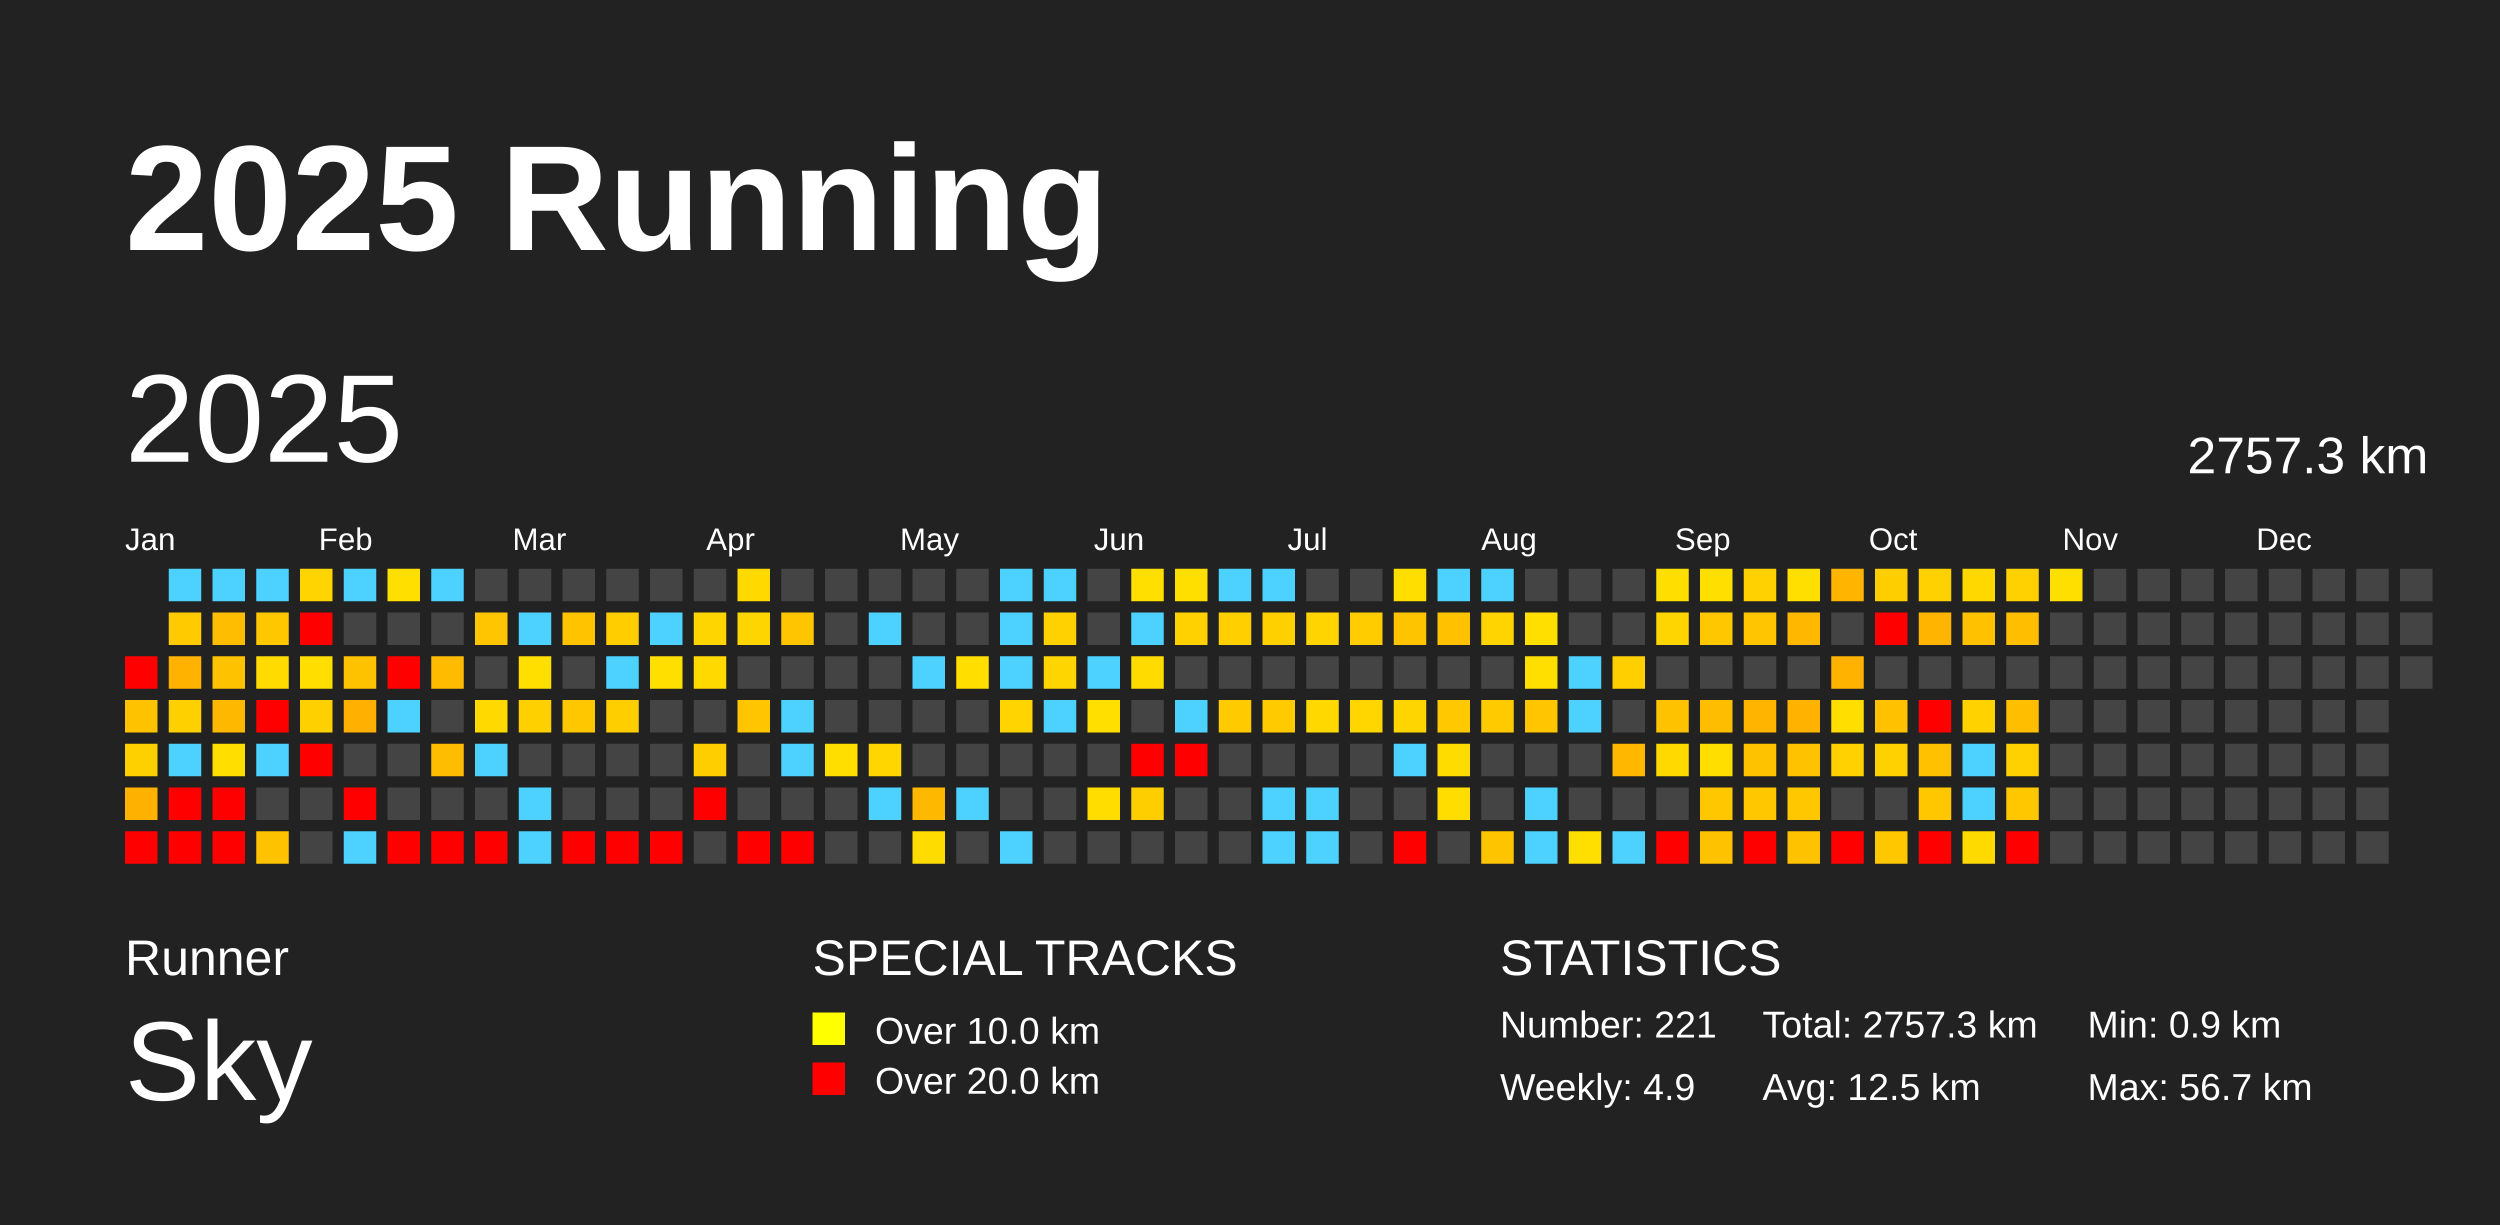
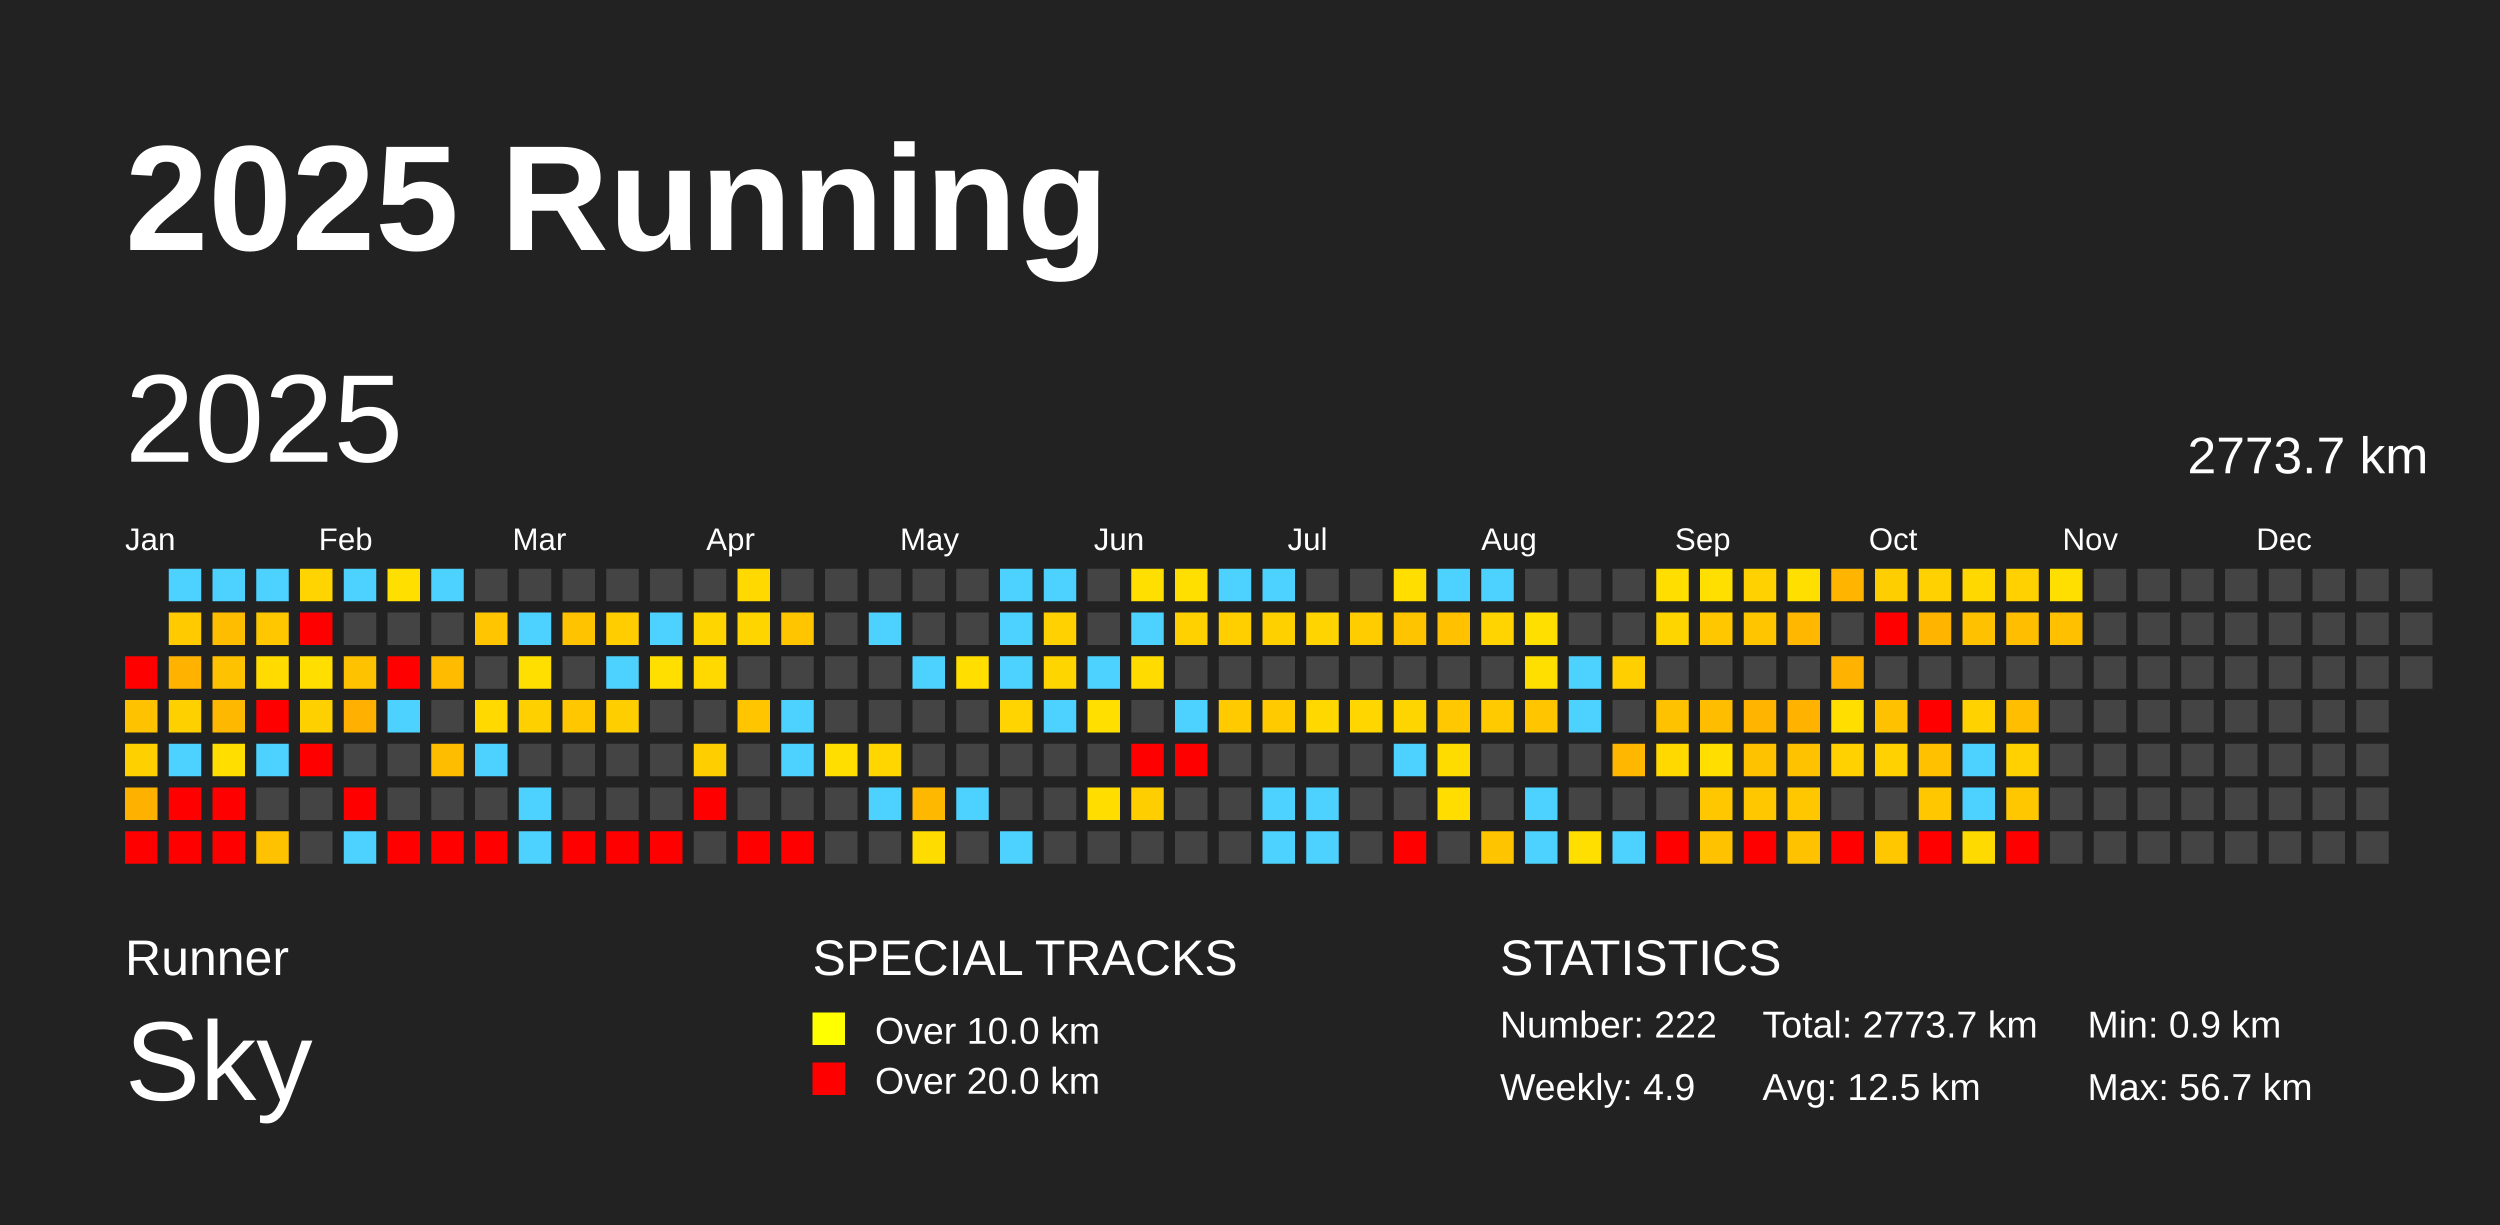
<svg xmlns="http://www.w3.org/2000/svg" baseProfile="full" height="98mm" version="1.1" viewBox="0,0,200,98" width="200mm">
  <defs />
  <rect fill="#222222" height="98" width="200" x="0" y="0" />
  <text fill="#FFFFFF" style="font-size:12px; font-family:Arial; font-weight:bold;" x="10" y="20">2025 Running</text>
  <text fill="#FFFFFF" style="font-size:4px; font-family:Arial" x="10" y="78">Runner</text>
  <text fill="#FFFFFF" style="font-size:9px; font-family:Arial" x="10" y="88">Sky</text>
  <text fill="#FFFFFF" style="font-size:4px; font-family:Arial" x="65" y="78">SPECIAL TRACKS</text>
  <rect fill="yellow" height="2.6" width="2.6" x="65" y="81" />
  <text fill="#FFFFFF" style="font-size:3px; font-family:Arial" x="70" y="83.5">Over 10.0 km</text>
  <rect fill="red" height="2.6" width="2.6" x="65" y="85" />
  <text fill="#FFFFFF" style="font-size:3px; font-family:Arial" x="70" y="87.5">Over 20.0 km</text>
  <text fill="#FFFFFF" style="font-size:4px; font-family:Arial" x="120" y="78">STATISTICS</text>
-   <text fill="#FFFFFF" style="font-size:3px; font-family:Arial" x="120" y="83">Number: 221</text>
+   <text fill="#FFFFFF" style="font-size:3px; font-family:Arial" x="120" y="83">Number: 222</text>
  <text fill="#FFFFFF" style="font-size:3px; font-family:Arial" x="120" y="88">Weekly: 4.9</text>
-   <text fill="#FFFFFF" style="font-size:3px; font-family:Arial" x="141" y="83">Total: 2757.3 km</text>
+   <text fill="#FFFFFF" style="font-size:3px; font-family:Arial" x="141" y="83">Total: 2773.7 km</text>
  <text fill="#FFFFFF" style="font-size:3px; font-family:Arial" x="141" y="88">Avg: 12.5 km</text>
  <text fill="#FFFFFF" style="font-size:3px; font-family:Arial" x="167" y="83">Min: 0.9 km</text>
  <text fill="#FFFFFF" style="font-size:3px; font-family:Arial" x="167" y="88">Max: 56.7 km</text>
  <text dominant-baseline="hanging" fill="#FFFFFF" style="font-size:10.0px; font-family:Arial;" x="10" y="30">2025</text>
-   <text dominant-baseline="hanging" fill="#FFFFFF" style="font-size:4.125px; font-family:Arial;" x="175" y="35">2757.3 km</text>
+   <text dominant-baseline="hanging" fill="#FFFFFF" style="font-size:4.125px; font-family:Arial;" x="175" y="35">2773.7 km</text>
  <text fill="#FFFFFF" style="font-size:2.5px; font-family:Arial" x="10.0" y="44">Jan</text>
  <text fill="#FFFFFF" style="font-size:2.5px; font-family:Arial" x="25.5" y="44">Feb</text>
  <text fill="#FFFFFF" style="font-size:2.5px; font-family:Arial" x="41.0" y="44">Mar</text>
  <text fill="#FFFFFF" style="font-size:2.5px; font-family:Arial" x="56.5" y="44">Apr</text>
  <text fill="#FFFFFF" style="font-size:2.5px; font-family:Arial" x="72.0" y="44">May</text>
  <text fill="#FFFFFF" style="font-size:2.5px; font-family:Arial" x="87.5" y="44">Jun</text>
  <text fill="#FFFFFF" style="font-size:2.5px; font-family:Arial" x="103.0" y="44">Jul</text>
  <text fill="#FFFFFF" style="font-size:2.5px; font-family:Arial" x="118.5" y="44">Aug</text>
  <text fill="#FFFFFF" style="font-size:2.5px; font-family:Arial" x="134.0" y="44">Sep</text>
  <text fill="#FFFFFF" style="font-size:2.5px; font-family:Arial" x="149.5" y="44">Oct</text>
  <text fill="#FFFFFF" style="font-size:2.5px; font-family:Arial" x="165.0" y="44">Nov</text>
  <text fill="#FFFFFF" style="font-size:2.5px; font-family:Arial" x="180.5" y="44">Dec</text>
  <rect fill="red" height="2.6" width="2.6" x="10.0" y="52.5" />
  <rect fill="#ffc200" height="2.6" width="2.6" x="10.0" y="56.0" />
  <rect fill="#ffd000" height="2.6" width="2.6" x="10.0" y="59.5" />
  <rect fill="#ffb100" height="2.6" width="2.6" x="10.0" y="63.0" />
  <rect fill="red" height="2.6" width="2.6" x="10.0" y="66.5" />
  <rect fill="#4dd2ff" height="2.6" width="2.6" x="13.5" y="45.5" />
  <rect fill="#ffcb00" height="2.6" width="2.6" x="13.5" y="49.0" />
  <rect fill="#ffb300" height="2.6" width="2.6" x="13.5" y="52.5" />
  <rect fill="#ffd000" height="2.6" width="2.6" x="13.5" y="56.0" />
  <rect fill="#4dd2ff" height="2.6" width="2.6" x="13.5" y="59.5" />
  <rect fill="red" height="2.6" width="2.6" x="13.5" y="63.0" />
  <rect fill="red" height="2.6" width="2.6" x="13.5" y="66.5" />
  <rect fill="#4dd2ff" height="2.6" width="2.6" x="17.0" y="45.5" />
  <rect fill="#ffbd00" height="2.6" width="2.6" x="17.0" y="49.0" />
  <rect fill="#ffc200" height="2.6" width="2.6" x="17.0" y="52.5" />
  <rect fill="#ffb800" height="2.6" width="2.6" x="17.0" y="56.0" />
  <rect fill="#ffde00" height="2.6" width="2.6" x="17.0" y="59.5" />
  <rect fill="red" height="2.6" width="2.6" x="17.0" y="63.0" />
  <rect fill="red" height="2.6" width="2.6" x="17.0" y="66.5" />
  <rect fill="#4dd2ff" height="2.6" width="2.6" x="20.5" y="45.5" />
  <rect fill="#ffc700" height="2.6" width="2.6" x="20.5" y="49.0" />
  <rect fill="#ffdb00" height="2.6" width="2.6" x="20.5" y="52.5" />
  <rect fill="red" height="2.6" width="2.6" x="20.5" y="56.0" />
  <rect fill="#4dd2ff" height="2.6" width="2.6" x="20.5" y="59.5" />
  <rect fill="#444444" height="2.6" width="2.6" x="20.5" y="63.0" />
  <rect fill="#ffc200" height="2.6" width="2.6" x="20.5" y="66.5" />
  <rect fill="#ffd400" height="2.6" width="2.6" x="24.0" y="45.5" />
  <rect fill="red" height="2.6" width="2.6" x="24.0" y="49.0" />
  <rect fill="#ffde00" height="2.6" width="2.6" x="24.0" y="52.5" />
  <rect fill="#ffd000" height="2.6" width="2.6" x="24.0" y="56.0" />
  <rect fill="red" height="2.6" width="2.6" x="24.0" y="59.5" />
  <rect fill="#444444" height="2.6" width="2.6" x="24.0" y="63.0" />
  <rect fill="#444444" height="2.6" width="2.6" x="24.0" y="66.5" />
  <rect fill="#4dd2ff" height="2.6" width="2.6" x="27.5" y="45.5" />
  <rect fill="#444444" height="2.6" width="2.6" x="27.5" y="49.0" />
  <rect fill="#ffc200" height="2.6" width="2.6" x="27.5" y="52.5" />
  <rect fill="#ffb000" height="2.6" width="2.6" x="27.5" y="56.0" />
  <rect fill="#444444" height="2.6" width="2.6" x="27.5" y="59.5" />
  <rect fill="red" height="2.6" width="2.6" x="27.5" y="63.0" />
  <rect fill="#4dd2ff" height="2.6" width="2.6" x="27.5" y="66.5" />
  <rect fill="#ffdf00" height="2.6" width="2.6" x="31.0" y="45.5" />
  <rect fill="#444444" height="2.6" width="2.6" x="31.0" y="49.0" />
  <rect fill="red" height="2.6" width="2.6" x="31.0" y="52.5" />
  <rect fill="#4dd2ff" height="2.6" width="2.6" x="31.0" y="56.0" />
  <rect fill="#444444" height="2.6" width="2.6" x="31.0" y="59.5" />
  <rect fill="#444444" height="2.6" width="2.6" x="31.0" y="63.0" />
  <rect fill="red" height="2.6" width="2.6" x="31.0" y="66.5" />
  <rect fill="#4dd2ff" height="2.6" width="2.6" x="34.5" y="45.5" />
  <rect fill="#444444" height="2.6" width="2.6" x="34.5" y="49.0" />
  <rect fill="#ffbb00" height="2.6" width="2.6" x="34.5" y="52.5" />
  <rect fill="#444444" height="2.6" width="2.6" x="34.5" y="56.0" />
  <rect fill="#ffbd00" height="2.6" width="2.6" x="34.5" y="59.5" />
  <rect fill="#444444" height="2.6" width="2.6" x="34.5" y="63.0" />
  <rect fill="red" height="2.6" width="2.6" x="34.5" y="66.5" />
  <rect fill="#444444" height="2.6" width="2.6" x="38.0" y="45.5" />
  <rect fill="#ffc500" height="2.6" width="2.6" x="38.0" y="49.0" />
  <rect fill="#444444" height="2.6" width="2.6" x="38.0" y="52.5" />
  <rect fill="#ffd900" height="2.6" width="2.6" x="38.0" y="56.0" />
  <rect fill="#4dd2ff" height="2.6" width="2.6" x="38.0" y="59.5" />
  <rect fill="#444444" height="2.6" width="2.6" x="38.0" y="63.0" />
  <rect fill="red" height="2.6" width="2.6" x="38.0" y="66.5" />
  <rect fill="#444444" height="2.6" width="2.6" x="41.5" y="45.5" />
  <rect fill="#4dd2ff" height="2.6" width="2.6" x="41.5" y="49.0" />
  <rect fill="#ffdf00" height="2.6" width="2.6" x="41.5" y="52.5" />
  <rect fill="#ffd000" height="2.6" width="2.6" x="41.5" y="56.0" />
  <rect fill="#444444" height="2.6" width="2.6" x="41.5" y="59.5" />
  <rect fill="#4dd2ff" height="2.6" width="2.6" x="41.5" y="63.0" />
  <rect fill="#4dd2ff" height="2.6" width="2.6" x="41.5" y="66.5" />
  <rect fill="#444444" height="2.6" width="2.6" x="45.0" y="45.5" />
  <rect fill="#ffc300" height="2.6" width="2.6" x="45.0" y="49.0" />
  <rect fill="#444444" height="2.6" width="2.6" x="45.0" y="52.5" />
  <rect fill="#ffc700" height="2.6" width="2.6" x="45.0" y="56.0" />
  <rect fill="#444444" height="2.6" width="2.6" x="45.0" y="59.5" />
  <rect fill="#444444" height="2.6" width="2.6" x="45.0" y="63.0" />
  <rect fill="red" height="2.6" width="2.6" x="45.0" y="66.5" />
  <rect fill="#444444" height="2.6" width="2.6" x="48.5" y="45.5" />
  <rect fill="#ffcd00" height="2.6" width="2.6" x="48.5" y="49.0" />
  <rect fill="#4dd2ff" height="2.6" width="2.6" x="48.5" y="52.5" />
  <rect fill="#ffce00" height="2.6" width="2.6" x="48.5" y="56.0" />
  <rect fill="#444444" height="2.6" width="2.6" x="48.5" y="59.5" />
  <rect fill="#444444" height="2.6" width="2.6" x="48.5" y="63.0" />
  <rect fill="red" height="2.6" width="2.6" x="48.5" y="66.5" />
  <rect fill="#444444" height="2.6" width="2.6" x="52.0" y="45.5" />
  <rect fill="#4dd2ff" height="2.6" width="2.6" x="52.0" y="49.0" />
  <rect fill="#ffdf00" height="2.6" width="2.6" x="52.0" y="52.5" />
  <rect fill="#444444" height="2.6" width="2.6" x="52.0" y="56.0" />
  <rect fill="#444444" height="2.6" width="2.6" x="52.0" y="59.5" />
  <rect fill="#444444" height="2.6" width="2.6" x="52.0" y="63.0" />
  <rect fill="red" height="2.6" width="2.6" x="52.0" y="66.5" />
  <rect fill="#444444" height="2.6" width="2.6" x="55.5" y="45.5" />
  <rect fill="#ffd500" height="2.6" width="2.6" x="55.5" y="49.0" />
  <rect fill="#ffd900" height="2.6" width="2.6" x="55.5" y="52.5" />
  <rect fill="#444444" height="2.6" width="2.6" x="55.5" y="56.0" />
  <rect fill="#ffce00" height="2.6" width="2.6" x="55.5" y="59.5" />
  <rect fill="red" height="2.6" width="2.6" x="55.5" y="63.0" />
  <rect fill="#444444" height="2.6" width="2.6" x="55.5" y="66.5" />
  <rect fill="#ffd900" height="2.6" width="2.6" x="59.0" y="45.5" />
  <rect fill="#ffd500" height="2.6" width="2.6" x="59.0" y="49.0" />
  <rect fill="#444444" height="2.6" width="2.6" x="59.0" y="52.5" />
  <rect fill="#ffc600" height="2.6" width="2.6" x="59.0" y="56.0" />
  <rect fill="#444444" height="2.6" width="2.6" x="59.0" y="59.5" />
  <rect fill="#444444" height="2.6" width="2.6" x="59.0" y="63.0" />
  <rect fill="red" height="2.6" width="2.6" x="59.0" y="66.5" />
  <rect fill="#444444" height="2.6" width="2.6" x="62.5" y="45.5" />
  <rect fill="#ffc600" height="2.6" width="2.6" x="62.5" y="49.0" />
  <rect fill="#444444" height="2.6" width="2.6" x="62.5" y="52.5" />
  <rect fill="#4dd2ff" height="2.6" width="2.6" x="62.5" y="56.0" />
  <rect fill="#4dd2ff" height="2.6" width="2.6" x="62.5" y="59.5" />
  <rect fill="#444444" height="2.6" width="2.6" x="62.5" y="63.0" />
  <rect fill="red" height="2.6" width="2.6" x="62.5" y="66.5" />
  <rect fill="#444444" height="2.6" width="2.6" x="66.0" y="45.5" />
  <rect fill="#444444" height="2.6" width="2.6" x="66.0" y="49.0" />
  <rect fill="#444444" height="2.6" width="2.6" x="66.0" y="52.5" />
  <rect fill="#444444" height="2.6" width="2.6" x="66.0" y="56.0" />
  <rect fill="#ffde00" height="2.6" width="2.6" x="66.0" y="59.5" />
  <rect fill="#444444" height="2.6" width="2.6" x="66.0" y="63.0" />
  <rect fill="#444444" height="2.6" width="2.6" x="66.0" y="66.5" />
  <rect fill="#444444" height="2.6" width="2.6" x="69.5" y="45.5" />
  <rect fill="#4dd2ff" height="2.6" width="2.6" x="69.5" y="49.0" />
  <rect fill="#444444" height="2.6" width="2.6" x="69.5" y="52.5" />
  <rect fill="#444444" height="2.6" width="2.6" x="69.5" y="56.0" />
  <rect fill="#ffd600" height="2.6" width="2.6" x="69.5" y="59.5" />
  <rect fill="#4dd2ff" height="2.6" width="2.6" x="69.5" y="63.0" />
  <rect fill="#444444" height="2.6" width="2.6" x="69.5" y="66.5" />
  <rect fill="#444444" height="2.6" width="2.6" x="73.0" y="45.5" />
  <rect fill="#444444" height="2.6" width="2.6" x="73.0" y="49.0" />
  <rect fill="#4dd2ff" height="2.6" width="2.6" x="73.0" y="52.5" />
  <rect fill="#444444" height="2.6" width="2.6" x="73.0" y="56.0" />
  <rect fill="#444444" height="2.6" width="2.6" x="73.0" y="59.5" />
  <rect fill="#ffb800" height="2.6" width="2.6" x="73.0" y="63.0" />
  <rect fill="#ffdc00" height="2.6" width="2.6" x="73.0" y="66.5" />
  <rect fill="#444444" height="2.6" width="2.6" x="76.5" y="45.5" />
  <rect fill="#444444" height="2.6" width="2.6" x="76.5" y="49.0" />
  <rect fill="#ffde00" height="2.6" width="2.6" x="76.5" y="52.5" />
  <rect fill="#444444" height="2.6" width="2.6" x="76.5" y="56.0" />
  <rect fill="#444444" height="2.6" width="2.6" x="76.5" y="59.5" />
  <rect fill="#4dd2ff" height="2.6" width="2.6" x="76.5" y="63.0" />
  <rect fill="#444444" height="2.6" width="2.6" x="76.5" y="66.5" />
  <rect fill="#4dd2ff" height="2.6" width="2.6" x="80.0" y="45.5" />
  <rect fill="#4dd2ff" height="2.6" width="2.6" x="80.0" y="49.0" />
  <rect fill="#4dd2ff" height="2.6" width="2.6" x="80.0" y="52.5" />
  <rect fill="#ffd400" height="2.6" width="2.6" x="80.0" y="56.0" />
  <rect fill="#444444" height="2.6" width="2.6" x="80.0" y="59.5" />
  <rect fill="#444444" height="2.6" width="2.6" x="80.0" y="63.0" />
  <rect fill="#4dd2ff" height="2.6" width="2.6" x="80.0" y="66.5" />
  <rect fill="#4dd2ff" height="2.6" width="2.6" x="83.5" y="45.5" />
  <rect fill="#ffd100" height="2.6" width="2.6" x="83.5" y="49.0" />
  <rect fill="#ffd500" height="2.6" width="2.6" x="83.5" y="52.5" />
  <rect fill="#4dd2ff" height="2.6" width="2.6" x="83.5" y="56.0" />
  <rect fill="#444444" height="2.6" width="2.6" x="83.5" y="59.5" />
  <rect fill="#444444" height="2.6" width="2.6" x="83.5" y="63.0" />
  <rect fill="#444444" height="2.6" width="2.6" x="83.5" y="66.5" />
  <rect fill="#444444" height="2.6" width="2.6" x="87.0" y="45.5" />
  <rect fill="#444444" height="2.6" width="2.6" x="87.0" y="49.0" />
  <rect fill="#4dd2ff" height="2.6" width="2.6" x="87.0" y="52.5" />
  <rect fill="#ffdf00" height="2.6" width="2.6" x="87.0" y="56.0" />
  <rect fill="#444444" height="2.6" width="2.6" x="87.0" y="59.5" />
  <rect fill="#ffdd00" height="2.6" width="2.6" x="87.0" y="63.0" />
  <rect fill="#444444" height="2.6" width="2.6" x="87.0" y="66.5" />
  <rect fill="#ffdf00" height="2.6" width="2.6" x="90.5" y="45.5" />
  <rect fill="#4dd2ff" height="2.6" width="2.6" x="90.5" y="49.0" />
  <rect fill="#ffdb00" height="2.6" width="2.6" x="90.5" y="52.5" />
  <rect fill="#444444" height="2.6" width="2.6" x="90.5" y="56.0" />
  <rect fill="red" height="2.6" width="2.6" x="90.5" y="59.5" />
  <rect fill="#ffce00" height="2.6" width="2.6" x="90.5" y="63.0" />
  <rect fill="#444444" height="2.6" width="2.6" x="90.5" y="66.5" />
  <rect fill="#ffdf00" height="2.6" width="2.6" x="94.0" y="45.5" />
  <rect fill="#ffd100" height="2.6" width="2.6" x="94.0" y="49.0" />
  <rect fill="#444444" height="2.6" width="2.6" x="94.0" y="52.5" />
  <rect fill="#4dd2ff" height="2.6" width="2.6" x="94.0" y="56.0" />
  <rect fill="red" height="2.6" width="2.6" x="94.0" y="59.5" />
  <rect fill="#444444" height="2.6" width="2.6" x="94.0" y="63.0" />
  <rect fill="#444444" height="2.6" width="2.6" x="94.0" y="66.5" />
  <rect fill="#4dd2ff" height="2.6" width="2.6" x="97.5" y="45.5" />
  <rect fill="#ffcf00" height="2.6" width="2.6" x="97.5" y="49.0" />
  <rect fill="#444444" height="2.6" width="2.6" x="97.5" y="52.5" />
  <rect fill="#ffca00" height="2.6" width="2.6" x="97.5" y="56.0" />
  <rect fill="#444444" height="2.6" width="2.6" x="97.5" y="59.5" />
  <rect fill="#444444" height="2.6" width="2.6" x="97.5" y="63.0" />
  <rect fill="#444444" height="2.6" width="2.6" x="97.5" y="66.5" />
  <rect fill="#4dd2ff" height="2.6" width="2.6" x="101.0" y="45.5" />
  <rect fill="#ffd000" height="2.6" width="2.6" x="101.0" y="49.0" />
  <rect fill="#444444" height="2.6" width="2.6" x="101.0" y="52.5" />
  <rect fill="#ffca00" height="2.6" width="2.6" x="101.0" y="56.0" />
  <rect fill="#444444" height="2.6" width="2.6" x="101.0" y="59.5" />
  <rect fill="#4dd2ff" height="2.6" width="2.6" x="101.0" y="63.0" />
  <rect fill="#4dd2ff" height="2.6" width="2.6" x="101.0" y="66.5" />
  <rect fill="#444444" height="2.6" width="2.6" x="104.5" y="45.5" />
  <rect fill="#ffd400" height="2.6" width="2.6" x="104.5" y="49.0" />
  <rect fill="#444444" height="2.6" width="2.6" x="104.5" y="52.5" />
  <rect fill="#ffd800" height="2.6" width="2.6" x="104.5" y="56.0" />
  <rect fill="#444444" height="2.6" width="2.6" x="104.5" y="59.5" />
  <rect fill="#4dd2ff" height="2.6" width="2.6" x="104.5" y="63.0" />
  <rect fill="#4dd2ff" height="2.6" width="2.6" x="104.5" y="66.5" />
  <rect fill="#444444" height="2.6" width="2.6" x="108.0" y="45.5" />
  <rect fill="#ffcc00" height="2.6" width="2.6" x="108.0" y="49.0" />
  <rect fill="#444444" height="2.6" width="2.6" x="108.0" y="52.5" />
  <rect fill="#ffd600" height="2.6" width="2.6" x="108.0" y="56.0" />
  <rect fill="#444444" height="2.6" width="2.6" x="108.0" y="59.5" />
  <rect fill="#444444" height="2.6" width="2.6" x="108.0" y="63.0" />
  <rect fill="#444444" height="2.6" width="2.6" x="108.0" y="66.5" />
  <rect fill="#ffde00" height="2.6" width="2.6" x="111.5" y="45.5" />
  <rect fill="#ffc400" height="2.6" width="2.6" x="111.5" y="49.0" />
  <rect fill="#444444" height="2.6" width="2.6" x="111.5" y="52.5" />
  <rect fill="#ffd500" height="2.6" width="2.6" x="111.5" y="56.0" />
  <rect fill="#4dd2ff" height="2.6" width="2.6" x="111.5" y="59.5" />
  <rect fill="#444444" height="2.6" width="2.6" x="111.5" y="63.0" />
  <rect fill="red" height="2.6" width="2.6" x="111.5" y="66.5" />
  <rect fill="#4dd2ff" height="2.6" width="2.6" x="115.0" y="45.5" />
  <rect fill="#ffc100" height="2.6" width="2.6" x="115.0" y="49.0" />
  <rect fill="#444444" height="2.6" width="2.6" x="115.0" y="52.5" />
  <rect fill="#ffc800" height="2.6" width="2.6" x="115.0" y="56.0" />
  <rect fill="#ffdc00" height="2.6" width="2.6" x="115.0" y="59.5" />
  <rect fill="#ffdd00" height="2.6" width="2.6" x="115.0" y="63.0" />
  <rect fill="#444444" height="2.6" width="2.6" x="115.0" y="66.5" />
  <rect fill="#4dd2ff" height="2.6" width="2.6" x="118.5" y="45.5" />
  <rect fill="#ffd400" height="2.6" width="2.6" x="118.5" y="49.0" />
  <rect fill="#444444" height="2.6" width="2.6" x="118.5" y="52.5" />
  <rect fill="#ffca00" height="2.6" width="2.6" x="118.5" y="56.0" />
  <rect fill="#444444" height="2.6" width="2.6" x="118.5" y="59.5" />
  <rect fill="#444444" height="2.6" width="2.6" x="118.5" y="63.0" />
  <rect fill="#ffc400" height="2.6" width="2.6" x="118.5" y="66.5" />
  <rect fill="#444444" height="2.6" width="2.6" x="122.0" y="45.5" />
  <rect fill="#ffdf00" height="2.6" width="2.6" x="122.0" y="49.0" />
  <rect fill="#ffdf00" height="2.6" width="2.6" x="122.0" y="52.5" />
  <rect fill="#ffc600" height="2.6" width="2.6" x="122.0" y="56.0" />
  <rect fill="#444444" height="2.6" width="2.6" x="122.0" y="59.5" />
  <rect fill="#4dd2ff" height="2.6" width="2.6" x="122.0" y="63.0" />
  <rect fill="#4dd2ff" height="2.6" width="2.6" x="122.0" y="66.5" />
  <rect fill="#444444" height="2.6" width="2.6" x="125.5" y="45.5" />
  <rect fill="#444444" height="2.6" width="2.6" x="125.5" y="49.0" />
  <rect fill="#4dd2ff" height="2.6" width="2.6" x="125.5" y="52.5" />
  <rect fill="#4dd2ff" height="2.6" width="2.6" x="125.5" y="56.0" />
  <rect fill="#444444" height="2.6" width="2.6" x="125.5" y="59.5" />
  <rect fill="#444444" height="2.6" width="2.6" x="125.5" y="63.0" />
  <rect fill="#ffdf00" height="2.6" width="2.6" x="125.5" y="66.5" />
  <rect fill="#444444" height="2.6" width="2.6" x="129.0" y="45.5" />
  <rect fill="#444444" height="2.6" width="2.6" x="129.0" y="49.0" />
  <rect fill="#ffcf00" height="2.6" width="2.6" x="129.0" y="52.5" />
  <rect fill="#444444" height="2.6" width="2.6" x="129.0" y="56.0" />
  <rect fill="#ffb700" height="2.6" width="2.6" x="129.0" y="59.5" />
  <rect fill="#444444" height="2.6" width="2.6" x="129.0" y="63.0" />
  <rect fill="#4dd2ff" height="2.6" width="2.6" x="129.0" y="66.5" />
  <rect fill="#ffde00" height="2.6" width="2.6" x="132.5" y="45.5" />
  <rect fill="#ffd500" height="2.6" width="2.6" x="132.5" y="49.0" />
  <rect fill="#444444" height="2.6" width="2.6" x="132.5" y="52.5" />
  <rect fill="#ffc200" height="2.6" width="2.6" x="132.5" y="56.0" />
  <rect fill="#ffd900" height="2.6" width="2.6" x="132.5" y="59.5" />
  <rect fill="#444444" height="2.6" width="2.6" x="132.5" y="63.0" />
  <rect fill="red" height="2.6" width="2.6" x="132.5" y="66.5" />
  <rect fill="#ffdf00" height="2.6" width="2.6" x="136.0" y="45.5" />
  <rect fill="#ffc700" height="2.6" width="2.6" x="136.0" y="49.0" />
  <rect fill="#444444" height="2.6" width="2.6" x="136.0" y="52.5" />
  <rect fill="#ffbd00" height="2.6" width="2.6" x="136.0" y="56.0" />
  <rect fill="#ffde00" height="2.6" width="2.6" x="136.0" y="59.5" />
  <rect fill="#ffc700" height="2.6" width="2.6" x="136.0" y="63.0" />
  <rect fill="#ffc200" height="2.6" width="2.6" x="136.0" y="66.5" />
  <rect fill="#ffd100" height="2.6" width="2.6" x="139.5" y="45.5" />
  <rect fill="#ffc600" height="2.6" width="2.6" x="139.5" y="49.0" />
  <rect fill="#444444" height="2.6" width="2.6" x="139.5" y="52.5" />
  <rect fill="#ffb400" height="2.6" width="2.6" x="139.5" y="56.0" />
  <rect fill="#ffc200" height="2.6" width="2.6" x="139.5" y="59.5" />
  <rect fill="#ffc700" height="2.6" width="2.6" x="139.5" y="63.0" />
  <rect fill="red" height="2.6" width="2.6" x="139.5" y="66.5" />
  <rect fill="#ffdf00" height="2.6" width="2.6" x="143.0" y="45.5" />
  <rect fill="#ffb700" height="2.6" width="2.6" x="143.0" y="49.0" />
  <rect fill="#444444" height="2.6" width="2.6" x="143.0" y="52.5" />
  <rect fill="#ffb300" height="2.6" width="2.6" x="143.0" y="56.0" />
  <rect fill="#ffc200" height="2.6" width="2.6" x="143.0" y="59.5" />
  <rect fill="#ffc700" height="2.6" width="2.6" x="143.0" y="63.0" />
  <rect fill="#ffc200" height="2.6" width="2.6" x="143.0" y="66.5" />
  <rect fill="#ffb500" height="2.6" width="2.6" x="146.5" y="45.5" />
  <rect fill="#444444" height="2.6" width="2.6" x="146.5" y="49.0" />
  <rect fill="#ffb300" height="2.6" width="2.6" x="146.5" y="52.5" />
  <rect fill="#ffde00" height="2.6" width="2.6" x="146.5" y="56.0" />
  <rect fill="#ffd100" height="2.6" width="2.6" x="146.5" y="59.5" />
  <rect fill="#444444" height="2.6" width="2.6" x="146.5" y="63.0" />
  <rect fill="red" height="2.6" width="2.6" x="146.5" y="66.5" />
  <rect fill="#ffce00" height="2.6" width="2.6" x="150.0" y="45.5" />
  <rect fill="red" height="2.6" width="2.6" x="150.0" y="49.0" />
  <rect fill="#444444" height="2.6" width="2.6" x="150.0" y="52.5" />
  <rect fill="#ffc100" height="2.6" width="2.6" x="150.0" y="56.0" />
  <rect fill="#ffd100" height="2.6" width="2.6" x="150.0" y="59.5" />
  <rect fill="#444444" height="2.6" width="2.6" x="150.0" y="63.0" />
  <rect fill="#ffc700" height="2.6" width="2.6" x="150.0" y="66.5" />
  <rect fill="#ffd100" height="2.6" width="2.6" x="153.5" y="45.5" />
  <rect fill="#ffb400" height="2.6" width="2.6" x="153.5" y="49.0" />
  <rect fill="#444444" height="2.6" width="2.6" x="153.5" y="52.5" />
  <rect fill="red" height="2.6" width="2.6" x="153.5" y="56.0" />
  <rect fill="#ffc100" height="2.6" width="2.6" x="153.5" y="59.5" />
  <rect fill="#ffc700" height="2.6" width="2.6" x="153.5" y="63.0" />
  <rect fill="red" height="2.6" width="2.6" x="153.5" y="66.5" />
  <rect fill="#ffd800" height="2.6" width="2.6" x="157.0" y="45.5" />
  <rect fill="#ffc100" height="2.6" width="2.6" x="157.0" y="49.0" />
  <rect fill="#444444" height="2.6" width="2.6" x="157.0" y="52.5" />
  <rect fill="#ffd200" height="2.6" width="2.6" x="157.0" y="56.0" />
  <rect fill="#4dd2ff" height="2.6" width="2.6" x="157.0" y="59.5" />
  <rect fill="#4dd2ff" height="2.6" width="2.6" x="157.0" y="63.0" />
  <rect fill="#ffda00" height="2.6" width="2.6" x="157.0" y="66.5" />
  <rect fill="#ffd100" height="2.6" width="2.6" x="160.5" y="45.5" />
  <rect fill="#ffbf00" height="2.6" width="2.6" x="160.5" y="49.0" />
  <rect fill="#444444" height="2.6" width="2.6" x="160.5" y="52.5" />
  <rect fill="#ffbe00" height="2.6" width="2.6" x="160.5" y="56.0" />
  <rect fill="#ffd100" height="2.6" width="2.6" x="160.5" y="59.5" />
  <rect fill="#ffc700" height="2.6" width="2.6" x="160.5" y="63.0" />
  <rect fill="red" height="2.6" width="2.6" x="160.5" y="66.5" />
  <rect fill="#ffdf00" height="2.6" width="2.6" x="164.0" y="45.5" />
-   <rect fill="#444444" height="2.6" width="2.6" x="164.0" y="49.0" />
+   <rect fill="#ffc000" height="2.6" width="2.6" x="164.0" y="49.0" />
  <rect fill="#444444" height="2.6" width="2.6" x="164.0" y="52.5" />
  <rect fill="#444444" height="2.6" width="2.6" x="164.0" y="56.0" />
  <rect fill="#444444" height="2.6" width="2.6" x="164.0" y="59.5" />
  <rect fill="#444444" height="2.6" width="2.6" x="164.0" y="63.0" />
  <rect fill="#444444" height="2.6" width="2.6" x="164.0" y="66.5" />
  <rect fill="#444444" height="2.6" width="2.6" x="167.5" y="45.5" />
  <rect fill="#444444" height="2.6" width="2.6" x="167.5" y="49.0" />
  <rect fill="#444444" height="2.6" width="2.6" x="167.5" y="52.5" />
  <rect fill="#444444" height="2.6" width="2.6" x="167.5" y="56.0" />
  <rect fill="#444444" height="2.6" width="2.6" x="167.5" y="59.5" />
  <rect fill="#444444" height="2.6" width="2.6" x="167.5" y="63.0" />
  <rect fill="#444444" height="2.6" width="2.6" x="167.5" y="66.5" />
  <rect fill="#444444" height="2.6" width="2.6" x="171.0" y="45.5" />
  <rect fill="#444444" height="2.6" width="2.6" x="171.0" y="49.0" />
  <rect fill="#444444" height="2.6" width="2.6" x="171.0" y="52.5" />
  <rect fill="#444444" height="2.6" width="2.6" x="171.0" y="56.0" />
  <rect fill="#444444" height="2.6" width="2.6" x="171.0" y="59.5" />
  <rect fill="#444444" height="2.6" width="2.6" x="171.0" y="63.0" />
  <rect fill="#444444" height="2.6" width="2.6" x="171.0" y="66.5" />
  <rect fill="#444444" height="2.6" width="2.6" x="174.5" y="45.5" />
  <rect fill="#444444" height="2.6" width="2.6" x="174.5" y="49.0" />
  <rect fill="#444444" height="2.6" width="2.6" x="174.5" y="52.5" />
  <rect fill="#444444" height="2.6" width="2.6" x="174.5" y="56.0" />
  <rect fill="#444444" height="2.6" width="2.6" x="174.5" y="59.5" />
  <rect fill="#444444" height="2.6" width="2.6" x="174.5" y="63.0" />
  <rect fill="#444444" height="2.6" width="2.6" x="174.5" y="66.5" />
  <rect fill="#444444" height="2.6" width="2.6" x="178.0" y="45.5" />
  <rect fill="#444444" height="2.6" width="2.6" x="178.0" y="49.0" />
  <rect fill="#444444" height="2.6" width="2.6" x="178.0" y="52.5" />
  <rect fill="#444444" height="2.6" width="2.6" x="178.0" y="56.0" />
  <rect fill="#444444" height="2.6" width="2.6" x="178.0" y="59.5" />
  <rect fill="#444444" height="2.6" width="2.6" x="178.0" y="63.0" />
  <rect fill="#444444" height="2.6" width="2.6" x="178.0" y="66.5" />
  <rect fill="#444444" height="2.6" width="2.6" x="181.5" y="45.5" />
  <rect fill="#444444" height="2.6" width="2.6" x="181.5" y="49.0" />
  <rect fill="#444444" height="2.6" width="2.6" x="181.5" y="52.5" />
  <rect fill="#444444" height="2.6" width="2.6" x="181.5" y="56.0" />
  <rect fill="#444444" height="2.6" width="2.6" x="181.5" y="59.5" />
  <rect fill="#444444" height="2.6" width="2.6" x="181.5" y="63.0" />
  <rect fill="#444444" height="2.6" width="2.6" x="181.5" y="66.5" />
  <rect fill="#444444" height="2.6" width="2.6" x="185.0" y="45.5" />
  <rect fill="#444444" height="2.6" width="2.6" x="185.0" y="49.0" />
  <rect fill="#444444" height="2.6" width="2.6" x="185.0" y="52.5" />
  <rect fill="#444444" height="2.6" width="2.6" x="185.0" y="56.0" />
  <rect fill="#444444" height="2.6" width="2.6" x="185.0" y="59.5" />
  <rect fill="#444444" height="2.6" width="2.6" x="185.0" y="63.0" />
  <rect fill="#444444" height="2.6" width="2.6" x="185.0" y="66.5" />
  <rect fill="#444444" height="2.6" width="2.6" x="188.5" y="45.5" />
  <rect fill="#444444" height="2.6" width="2.6" x="188.5" y="49.0" />
  <rect fill="#444444" height="2.6" width="2.6" x="188.5" y="52.5" />
  <rect fill="#444444" height="2.6" width="2.6" x="188.5" y="56.0" />
  <rect fill="#444444" height="2.6" width="2.6" x="188.5" y="59.5" />
  <rect fill="#444444" height="2.6" width="2.6" x="188.5" y="63.0" />
  <rect fill="#444444" height="2.6" width="2.6" x="188.5" y="66.5" />
  <rect fill="#444444" height="2.6" width="2.6" x="192.0" y="45.5" />
  <rect fill="#444444" height="2.6" width="2.6" x="192.0" y="49.0" />
  <rect fill="#444444" height="2.6" width="2.6" x="192.0" y="52.5" />
</svg>
